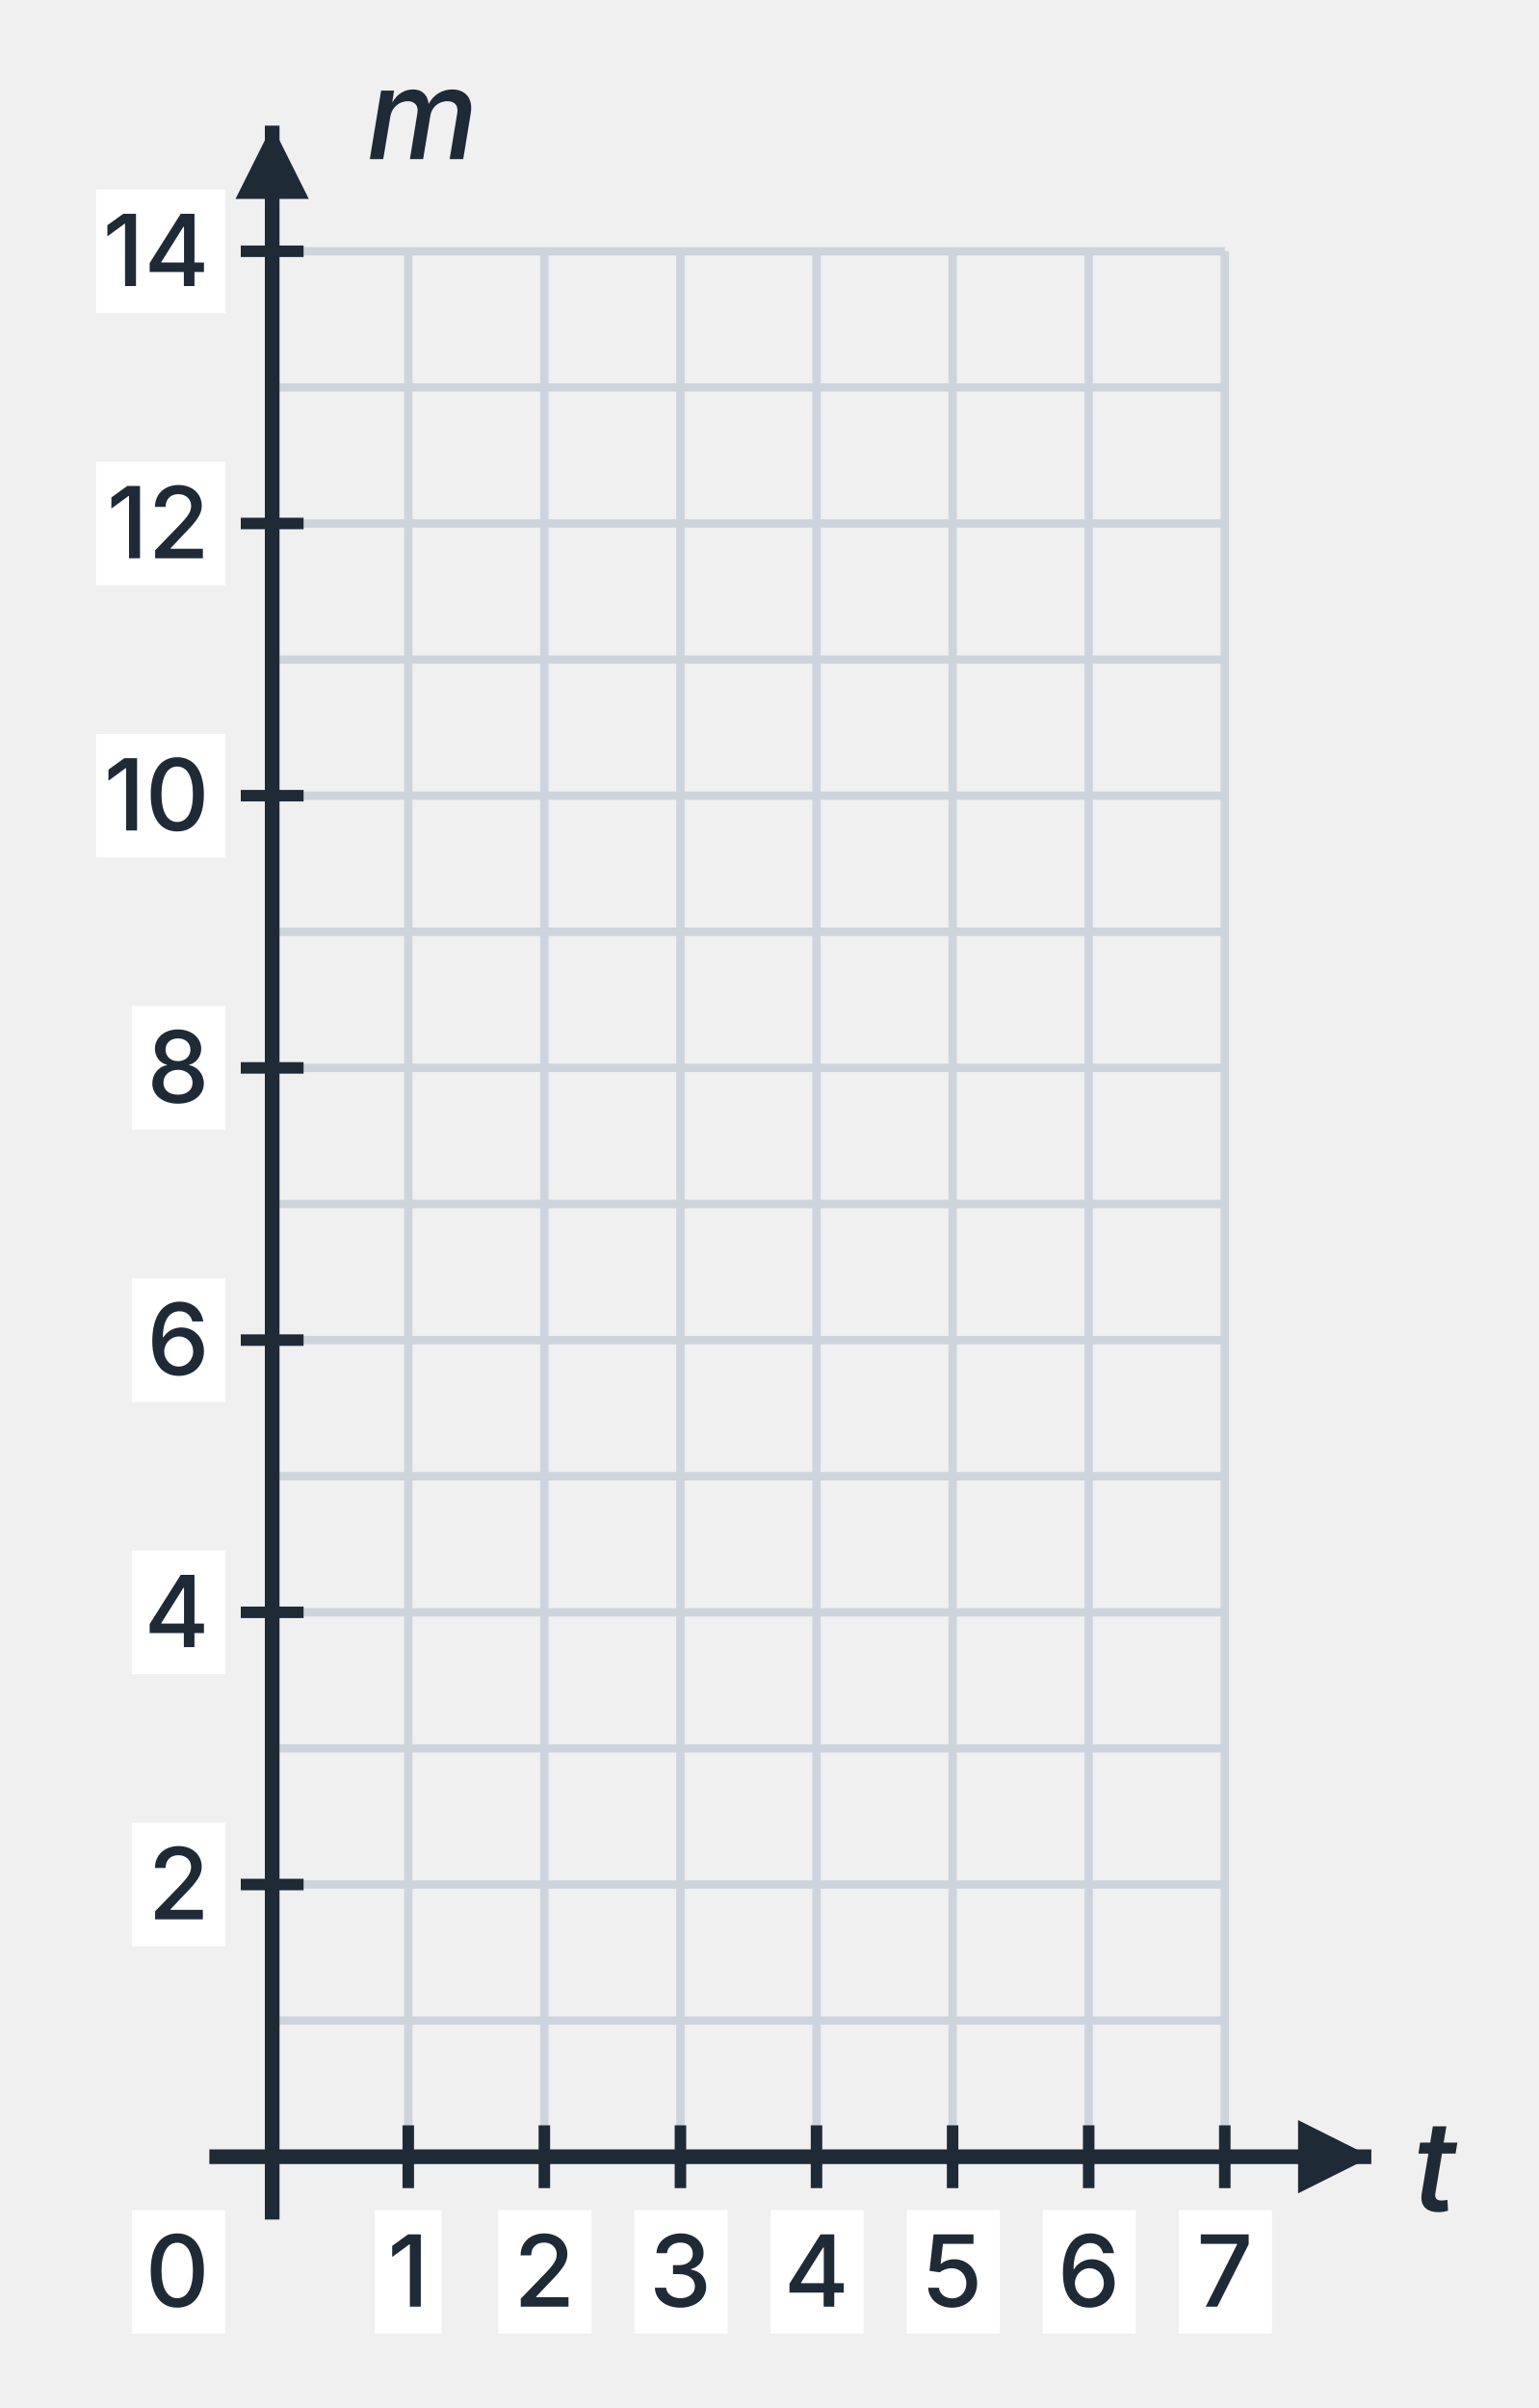
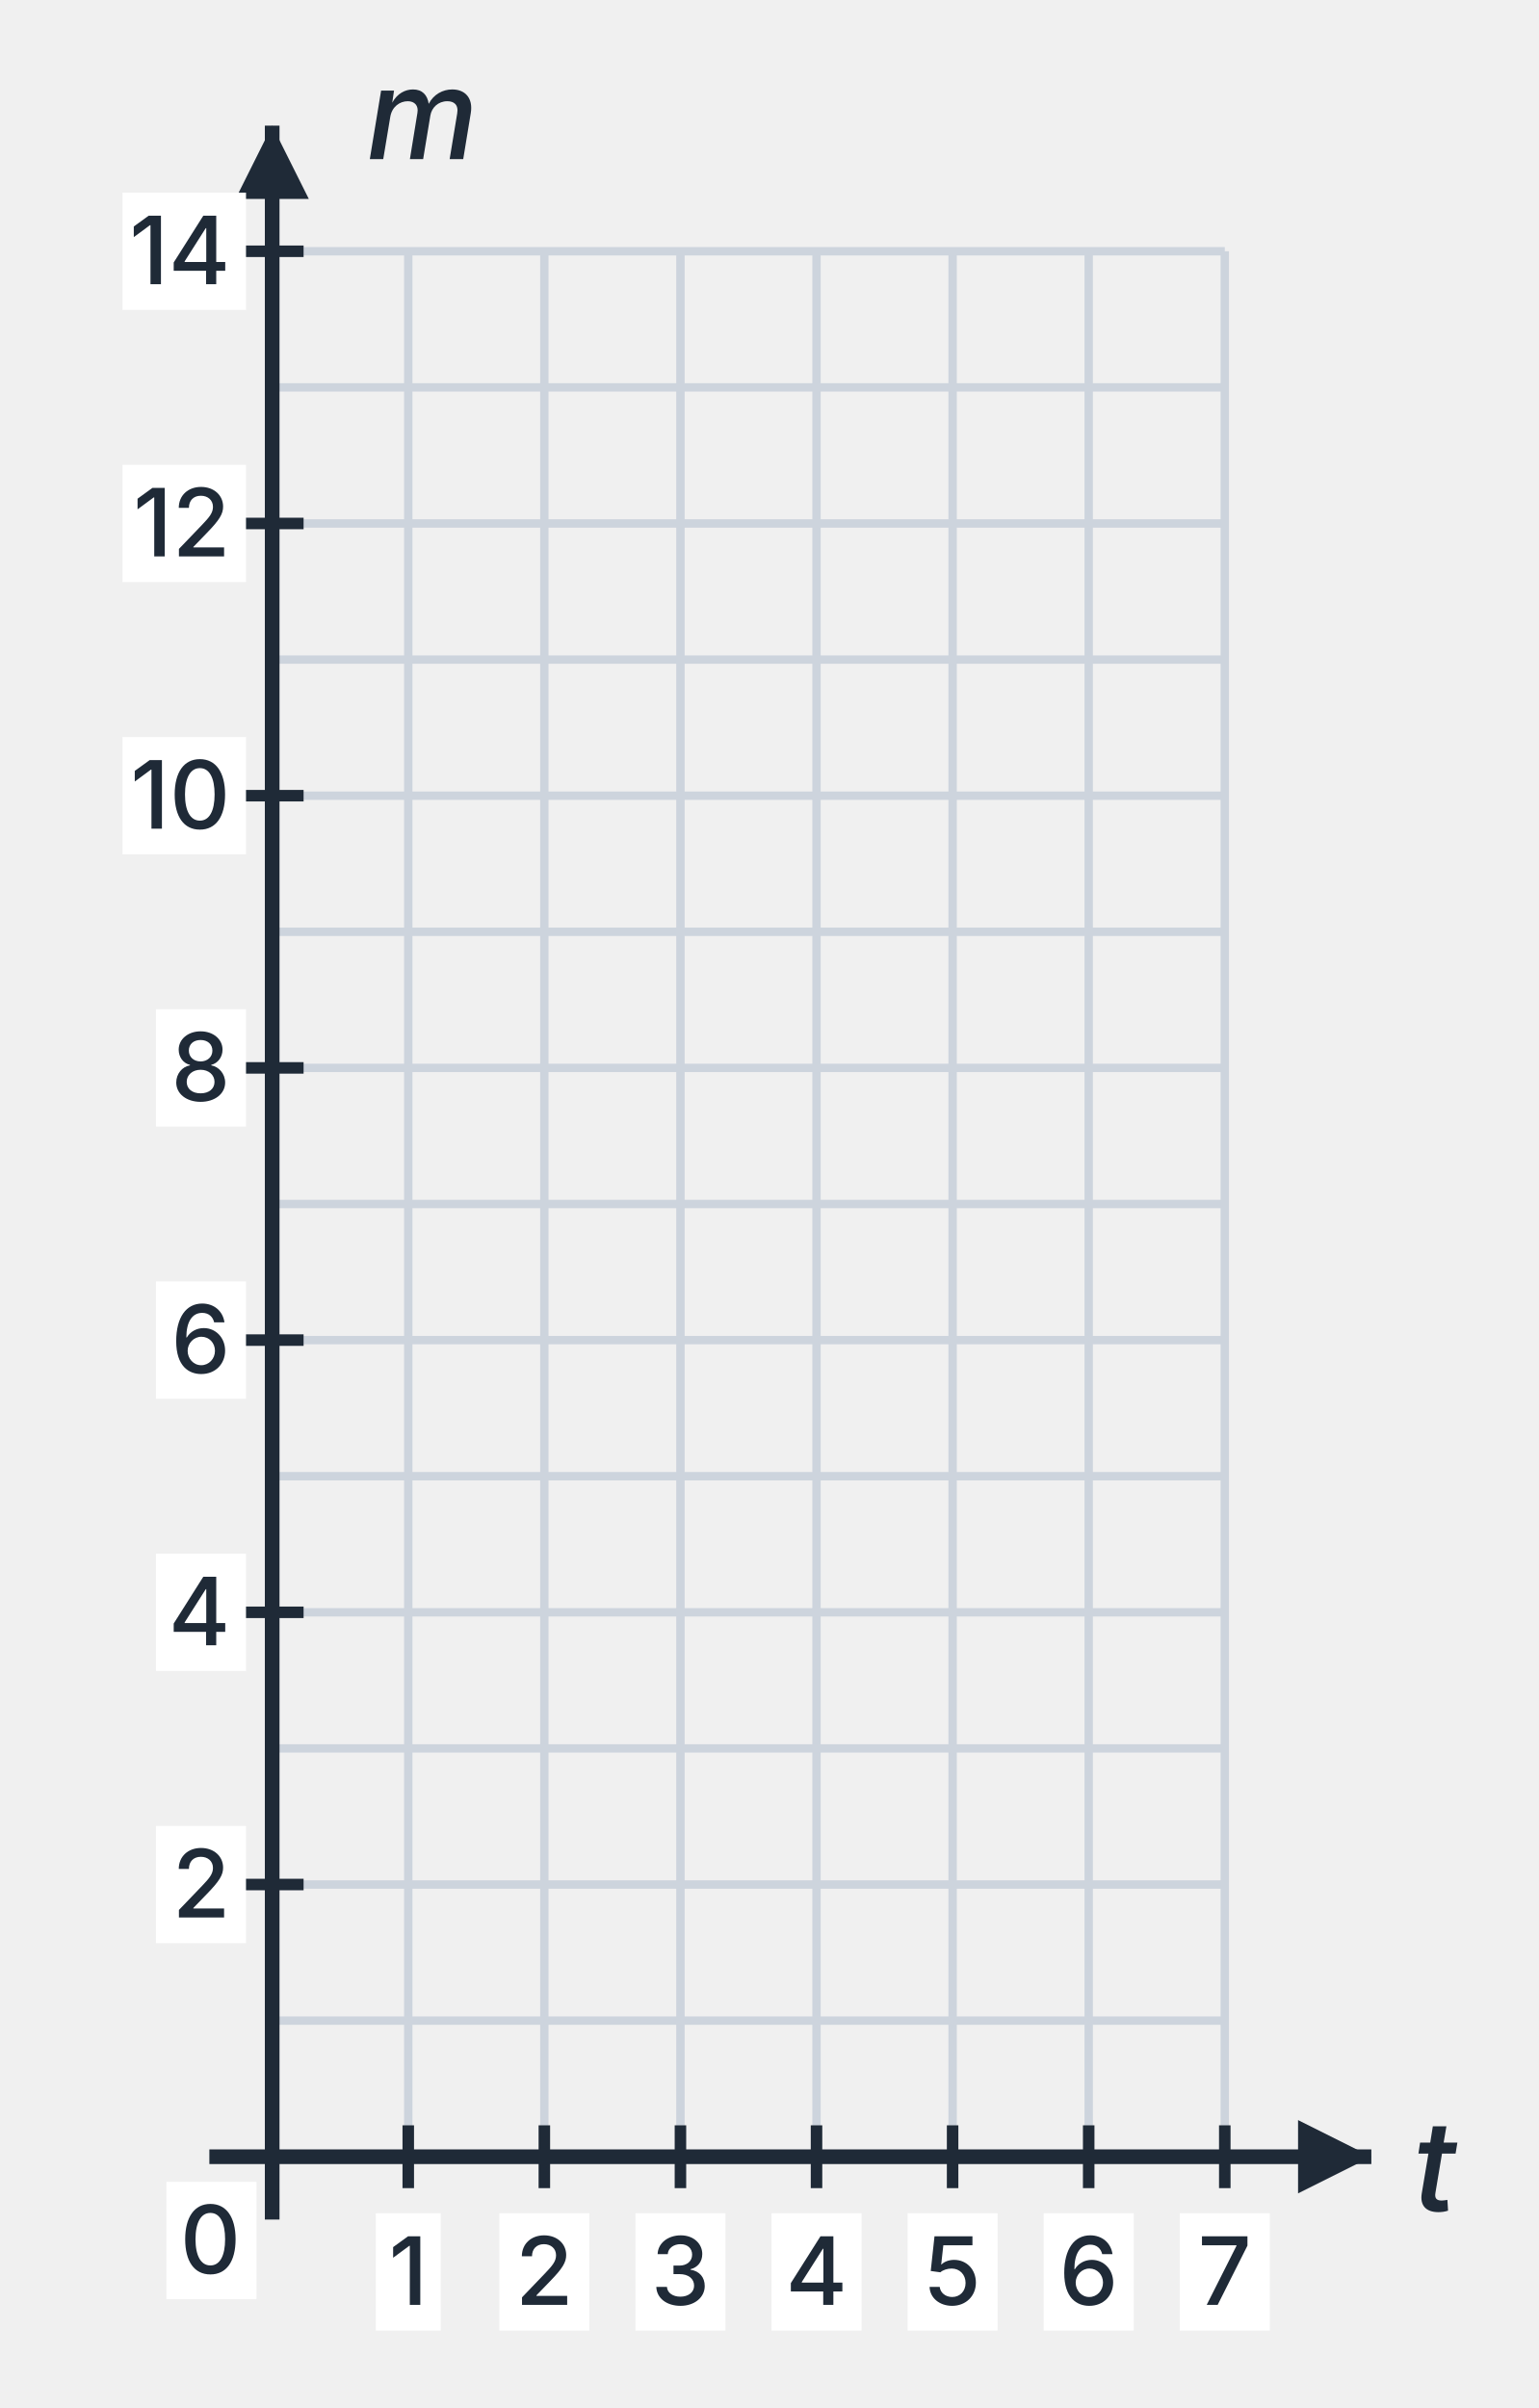
<svg xmlns="http://www.w3.org/2000/svg" viewBox="0 0 147 230" width="147" height="230" font-family="Inter, Arial, sans-serif">
  <line x1="26.0" y1="206.0" x2="26.0" y2="24.0" stroke="#cdd4dd" stroke-width="0.8" />
  <line x1="39.0" y1="206.0" x2="39.0" y2="24.0" stroke="#cdd4dd" stroke-width="0.8" />
  <line x1="52.0" y1="206.0" x2="52.0" y2="24.0" stroke="#cdd4dd" stroke-width="0.8" />
  <line x1="65.0" y1="206.0" x2="65.0" y2="24.0" stroke="#cdd4dd" stroke-width="0.8" />
  <line x1="78.0" y1="206.0" x2="78.0" y2="24.0" stroke="#cdd4dd" stroke-width="0.8" />
  <line x1="91.0" y1="206.0" x2="91.0" y2="24.0" stroke="#cdd4dd" stroke-width="0.8" />
  <line x1="104.0" y1="206.0" x2="104.0" y2="24.0" stroke="#cdd4dd" stroke-width="0.8" />
  <line x1="117.0" y1="206.0" x2="117.0" y2="24.0" stroke="#cdd4dd" stroke-width="0.8" />
  <line x1="26.0" y1="206.0" x2="117.0" y2="206.0" stroke="#cdd4dd" stroke-width="0.8" />
  <line x1="26.0" y1="193.0" x2="117.0" y2="193.0" stroke="#cdd4dd" stroke-width="0.8" />
  <line x1="26.0" y1="180.0" x2="117.0" y2="180.0" stroke="#cdd4dd" stroke-width="0.8" />
  <line x1="26.0" y1="167.0" x2="117.0" y2="167.0" stroke="#cdd4dd" stroke-width="0.8" />
  <line x1="26.0" y1="154.0" x2="117.0" y2="154.0" stroke="#cdd4dd" stroke-width="0.8" />
  <line x1="26.0" y1="141.0" x2="117.0" y2="141.0" stroke="#cdd4dd" stroke-width="0.8" />
  <line x1="26.0" y1="128.0" x2="117.0" y2="128.0" stroke="#cdd4dd" stroke-width="0.8" />
  <line x1="26.0" y1="115.0" x2="117.0" y2="115.0" stroke="#cdd4dd" stroke-width="0.8" />
  <line x1="26.0" y1="102.0" x2="117.0" y2="102.0" stroke="#cdd4dd" stroke-width="0.8" />
  <line x1="26.0" y1="89.0" x2="117.0" y2="89.0" stroke="#cdd4dd" stroke-width="0.8" />
  <line x1="26.0" y1="76.0" x2="117.0" y2="76.0" stroke="#cdd4dd" stroke-width="0.8" />
  <line x1="26.0" y1="63.0" x2="117.0" y2="63.0" stroke="#cdd4dd" stroke-width="0.8" />
  <line x1="26.0" y1="50.0" x2="117.0" y2="50.0" stroke="#cdd4dd" stroke-width="0.8" />
  <line x1="26.0" y1="37.0" x2="117.0" y2="37.0" stroke="#cdd4dd" stroke-width="0.8" />
  <line x1="26.0" y1="24.0" x2="117.0" y2="24.0" stroke="#cdd4dd" stroke-width="0.8" />
  <line x1="20.0" y1="206.0" x2="131.0" y2="206.0" stroke="#1f2a37" stroke-width="1.4" />
  <path d="M131.0,206.0 l-7,-3.5 v7 z" fill="#1f2a37" />
  <line x1="26.0" y1="212.0" x2="26.0" y2="12.0" stroke="#1f2a37" stroke-width="1.4" />
  <path d="M26.0,12.0 l-3.5,7 h7 z" fill="#1f2a37" />
  <text x="135.0" y="211.2" text-anchor="start" font-size="12" fill="#1f2a37" font-weight="500" font-style="italic">t</text>
  <text x="35.0" y="15.2" text-anchor="start" font-size="12" fill="#1f2a37" font-weight="500" font-style="italic">m</text>
  <line x1="39.0" y1="203.0" x2="39.0" y2="209.0" stroke="#1f2a37" stroke-width="1.1" />
  <line x1="52.0" y1="203.0" x2="52.0" y2="209.0" stroke="#1f2a37" stroke-width="1.1" />
  <line x1="65.0" y1="203.0" x2="65.0" y2="209.0" stroke="#1f2a37" stroke-width="1.1" />
  <line x1="78.0" y1="203.0" x2="78.0" y2="209.0" stroke="#1f2a37" stroke-width="1.1" />
  <line x1="91.0" y1="203.0" x2="91.0" y2="209.0" stroke="#1f2a37" stroke-width="1.1" />
  <line x1="104.0" y1="203.0" x2="104.0" y2="209.0" stroke="#1f2a37" stroke-width="1.1" />
  <line x1="117.0" y1="203.0" x2="117.0" y2="209.0" stroke="#1f2a37" stroke-width="1.1" />
  <line x1="23.0" y1="180.0" x2="29.0" y2="180.0" stroke="#1f2a37" stroke-width="1.1" />
  <line x1="23.0" y1="154.0" x2="29.0" y2="154.0" stroke="#1f2a37" stroke-width="1.1" />
  <line x1="23.0" y1="128.0" x2="29.0" y2="128.0" stroke="#1f2a37" stroke-width="1.1" />
  <line x1="23.0" y1="102.0" x2="29.0" y2="102.0" stroke="#1f2a37" stroke-width="1.1" />
  <line x1="23.0" y1="76.0" x2="29.0" y2="76.0" stroke="#1f2a37" stroke-width="1.1" />
  <line x1="23.0" y1="50.0" x2="29.0" y2="50.0" stroke="#1f2a37" stroke-width="1.1" />
  <line x1="23.0" y1="24.0" x2="29.0" y2="24.0" stroke="#1f2a37" stroke-width="1.1" />
-   <rect x="35.8" y="211.1" width="6.4" height="11.8" fill="#fff" />
-   <text x="39.0" y="220.325" text-anchor="middle" font-size="9.5" fill="#1f2a37" font-weight="500">1</text>
-   <rect x="47.6" y="211.1" width="8.9" height="11.8" fill="#fff" />
-   <text x="52.0" y="220.325" text-anchor="middle" font-size="9.5" fill="#1f2a37" font-weight="500">2</text>
-   <rect x="60.6" y="211.1" width="8.9" height="11.8" fill="#fff" />
-   <text x="65.0" y="220.325" text-anchor="middle" font-size="9.5" fill="#1f2a37" font-weight="500">3</text>
-   <rect x="73.6" y="211.1" width="8.9" height="11.8" fill="#fff" />
-   <text x="78.0" y="220.325" text-anchor="middle" font-size="9.5" fill="#1f2a37" font-weight="500">4</text>
-   <rect x="86.6" y="211.1" width="8.9" height="11.8" fill="#fff" />
-   <text x="91.0" y="220.325" text-anchor="middle" font-size="9.5" fill="#1f2a37" font-weight="500">5</text>
-   <rect x="99.6" y="211.1" width="8.9" height="11.8" fill="#fff" />
-   <text x="104.0" y="220.325" text-anchor="middle" font-size="9.5" fill="#1f2a37" font-weight="500">6</text>
-   <rect x="112.6" y="211.1" width="8.9" height="11.8" fill="#fff" />
-   <text x="117.0" y="220.325" text-anchor="middle" font-size="9.5" fill="#1f2a37" font-weight="500">7</text>
-   <rect x="12.6" y="174.1" width="8.9" height="11.8" fill="#fff" />
-   <text x="20.0" y="183.325" text-anchor="end" font-size="9.5" fill="#1f2a37" font-weight="500">2</text>
-   <rect x="12.6" y="148.1" width="8.9" height="11.8" fill="#fff" />
-   <text x="20.0" y="157.325" text-anchor="end" font-size="9.5" fill="#1f2a37" font-weight="500">4</text>
-   <rect x="12.6" y="122.1" width="8.9" height="11.8" fill="#fff" />
-   <text x="20.0" y="131.325" text-anchor="end" font-size="9.5" fill="#1f2a37" font-weight="500">6</text>
-   <rect x="12.6" y="96.1" width="8.9" height="11.8" fill="#fff" />
-   <text x="20.0" y="105.325" text-anchor="end" font-size="9.5" fill="#1f2a37" font-weight="500">8</text>
-   <rect x="9.2" y="70.1" width="12.3" height="11.8" fill="#fff" />
-   <text x="20.0" y="79.325" text-anchor="end" font-size="9.5" fill="#1f2a37" font-weight="500">10</text>
-   <rect x="9.2" y="44.1" width="12.3" height="11.8" fill="#fff" />
-   <text x="20.0" y="53.325" text-anchor="end" font-size="9.5" fill="#1f2a37" font-weight="500">12</text>
-   <rect x="9.2" y="18.1" width="12.3" height="11.8" fill="#fff" />
-   <text x="20.0" y="27.325" text-anchor="end" font-size="9.5" fill="#1f2a37" font-weight="500">14</text>
-   <rect x="12.6" y="211.1" width="8.9" height="11.8" fill="#fff" />
-   <text x="20.0" y="220.325" text-anchor="end" font-size="9.5" fill="#1f2a37" font-weight="500">0</text>
+   <rect x="35.9" y="211.4" width="6.2" height="11.2" fill="#fff" />
+   <text x="39.0" y="220.15" text-anchor="middle" font-size="9" fill="#1f2a37" font-weight="500">1</text>
+   <rect x="47.7" y="211.4" width="8.6" height="11.2" fill="#fff" />
+   <text x="52.0" y="220.15" text-anchor="middle" font-size="9" fill="#1f2a37" font-weight="500">2</text>
+   <rect x="60.7" y="211.4" width="8.6" height="11.2" fill="#fff" />
+   <text x="65.0" y="220.15" text-anchor="middle" font-size="9" fill="#1f2a37" font-weight="500">3</text>
+   <rect x="73.7" y="211.4" width="8.6" height="11.2" fill="#fff" />
+   <text x="78.0" y="220.15" text-anchor="middle" font-size="9" fill="#1f2a37" font-weight="500">4</text>
+   <rect x="86.7" y="211.4" width="8.6" height="11.2" fill="#fff" />
+   <text x="91.0" y="220.15" text-anchor="middle" font-size="9" fill="#1f2a37" font-weight="500">5</text>
+   <rect x="99.7" y="211.4" width="8.6" height="11.2" fill="#fff" />
+   <text x="104.0" y="220.15" text-anchor="middle" font-size="9" fill="#1f2a37" font-weight="500">6</text>
+   <rect x="112.7" y="211.4" width="8.6" height="11.2" fill="#fff" />
+   <text x="117.0" y="220.15" text-anchor="middle" font-size="9" fill="#1f2a37" font-weight="500">7</text>
+   <rect x="14.9" y="174.4" width="8.6" height="11.2" fill="#fff" />
+   <text x="22.0" y="183.15" text-anchor="end" font-size="9" fill="#1f2a37" font-weight="500">2</text>
+   <rect x="14.9" y="148.4" width="8.6" height="11.2" fill="#fff" />
+   <text x="22.0" y="157.15" text-anchor="end" font-size="9" fill="#1f2a37" font-weight="500">4</text>
+   <rect x="14.9" y="122.4" width="8.6" height="11.2" fill="#fff" />
+   <text x="22.0" y="131.15" text-anchor="end" font-size="9" fill="#1f2a37" font-weight="500">6</text>
+   <rect x="14.9" y="96.4" width="8.6" height="11.2" fill="#fff" />
+   <text x="22.0" y="105.15" text-anchor="end" font-size="9" fill="#1f2a37" font-weight="500">8</text>
+   <rect x="11.7" y="70.4" width="11.8" height="11.2" fill="#fff" />
+   <text x="22.0" y="79.15" text-anchor="end" font-size="9" fill="#1f2a37" font-weight="500">10</text>
+   <rect x="11.7" y="44.4" width="11.8" height="11.2" fill="#fff" />
+   <text x="22.0" y="53.15" text-anchor="end" font-size="9" fill="#1f2a37" font-weight="500">12</text>
+   <rect x="11.7" y="18.4" width="11.8" height="11.2" fill="#fff" />
+   <text x="22.0" y="27.15" text-anchor="end" font-size="9" fill="#1f2a37" font-weight="500">14</text>
+   <rect x="15.9" y="208.4" width="8.6" height="11.2" fill="#fff" />
+   <text x="23.0" y="217.15" text-anchor="end" font-size="9" fill="#1f2a37" font-weight="500">0</text>
</svg>
